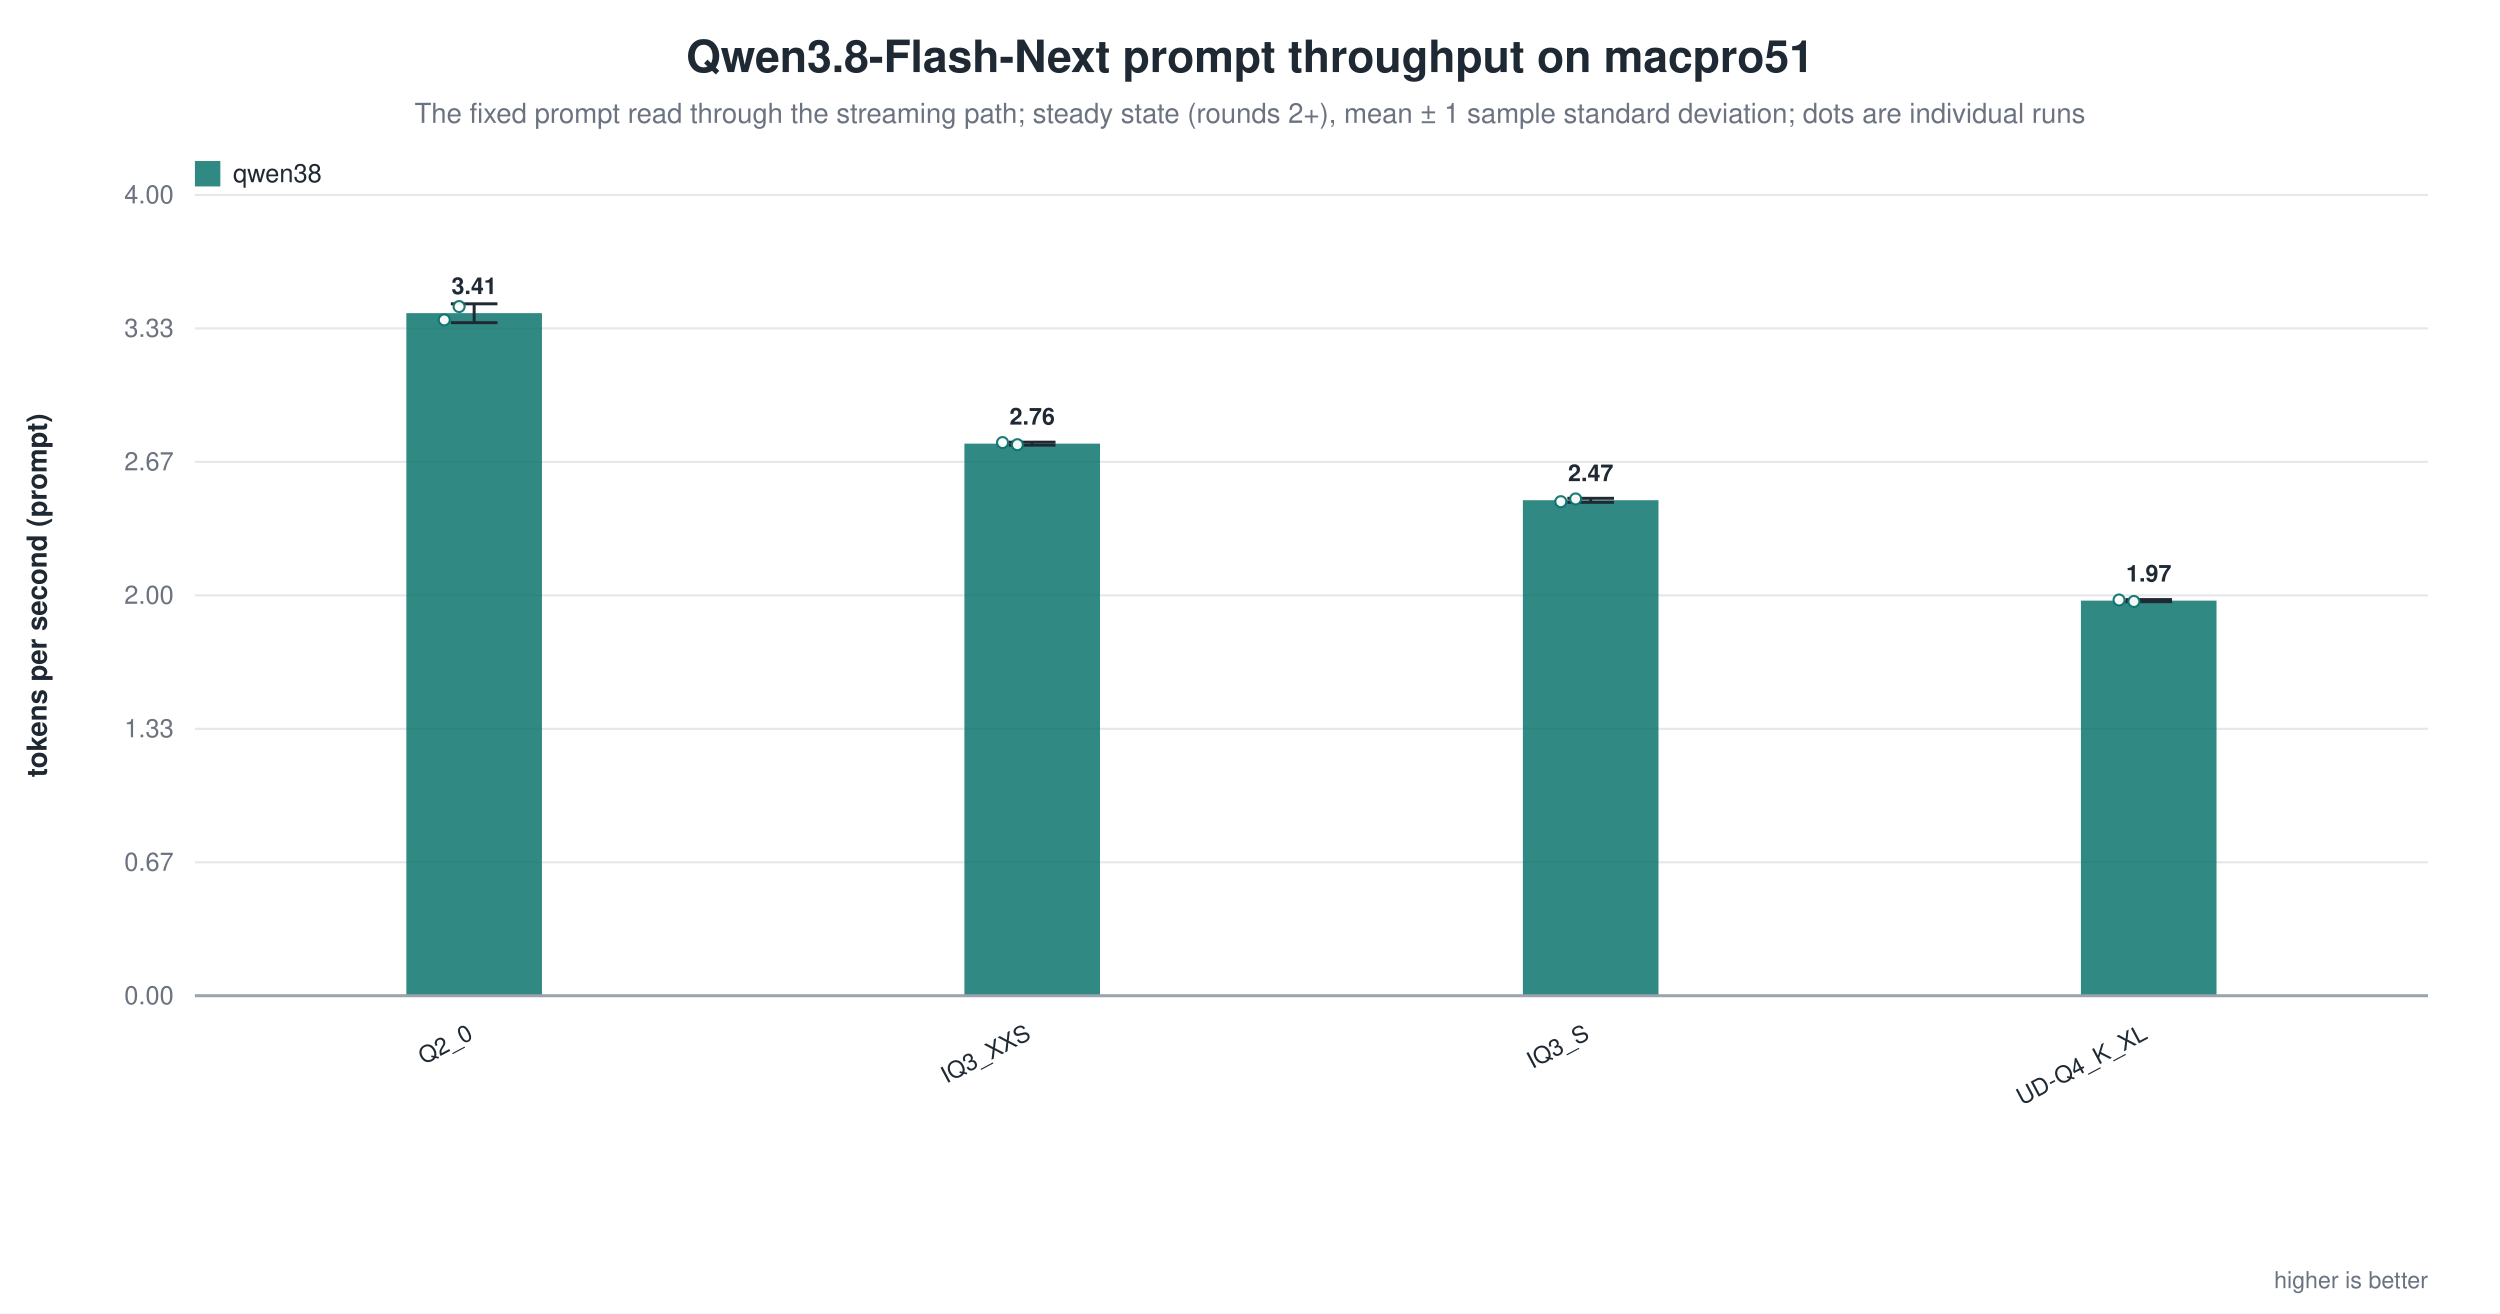
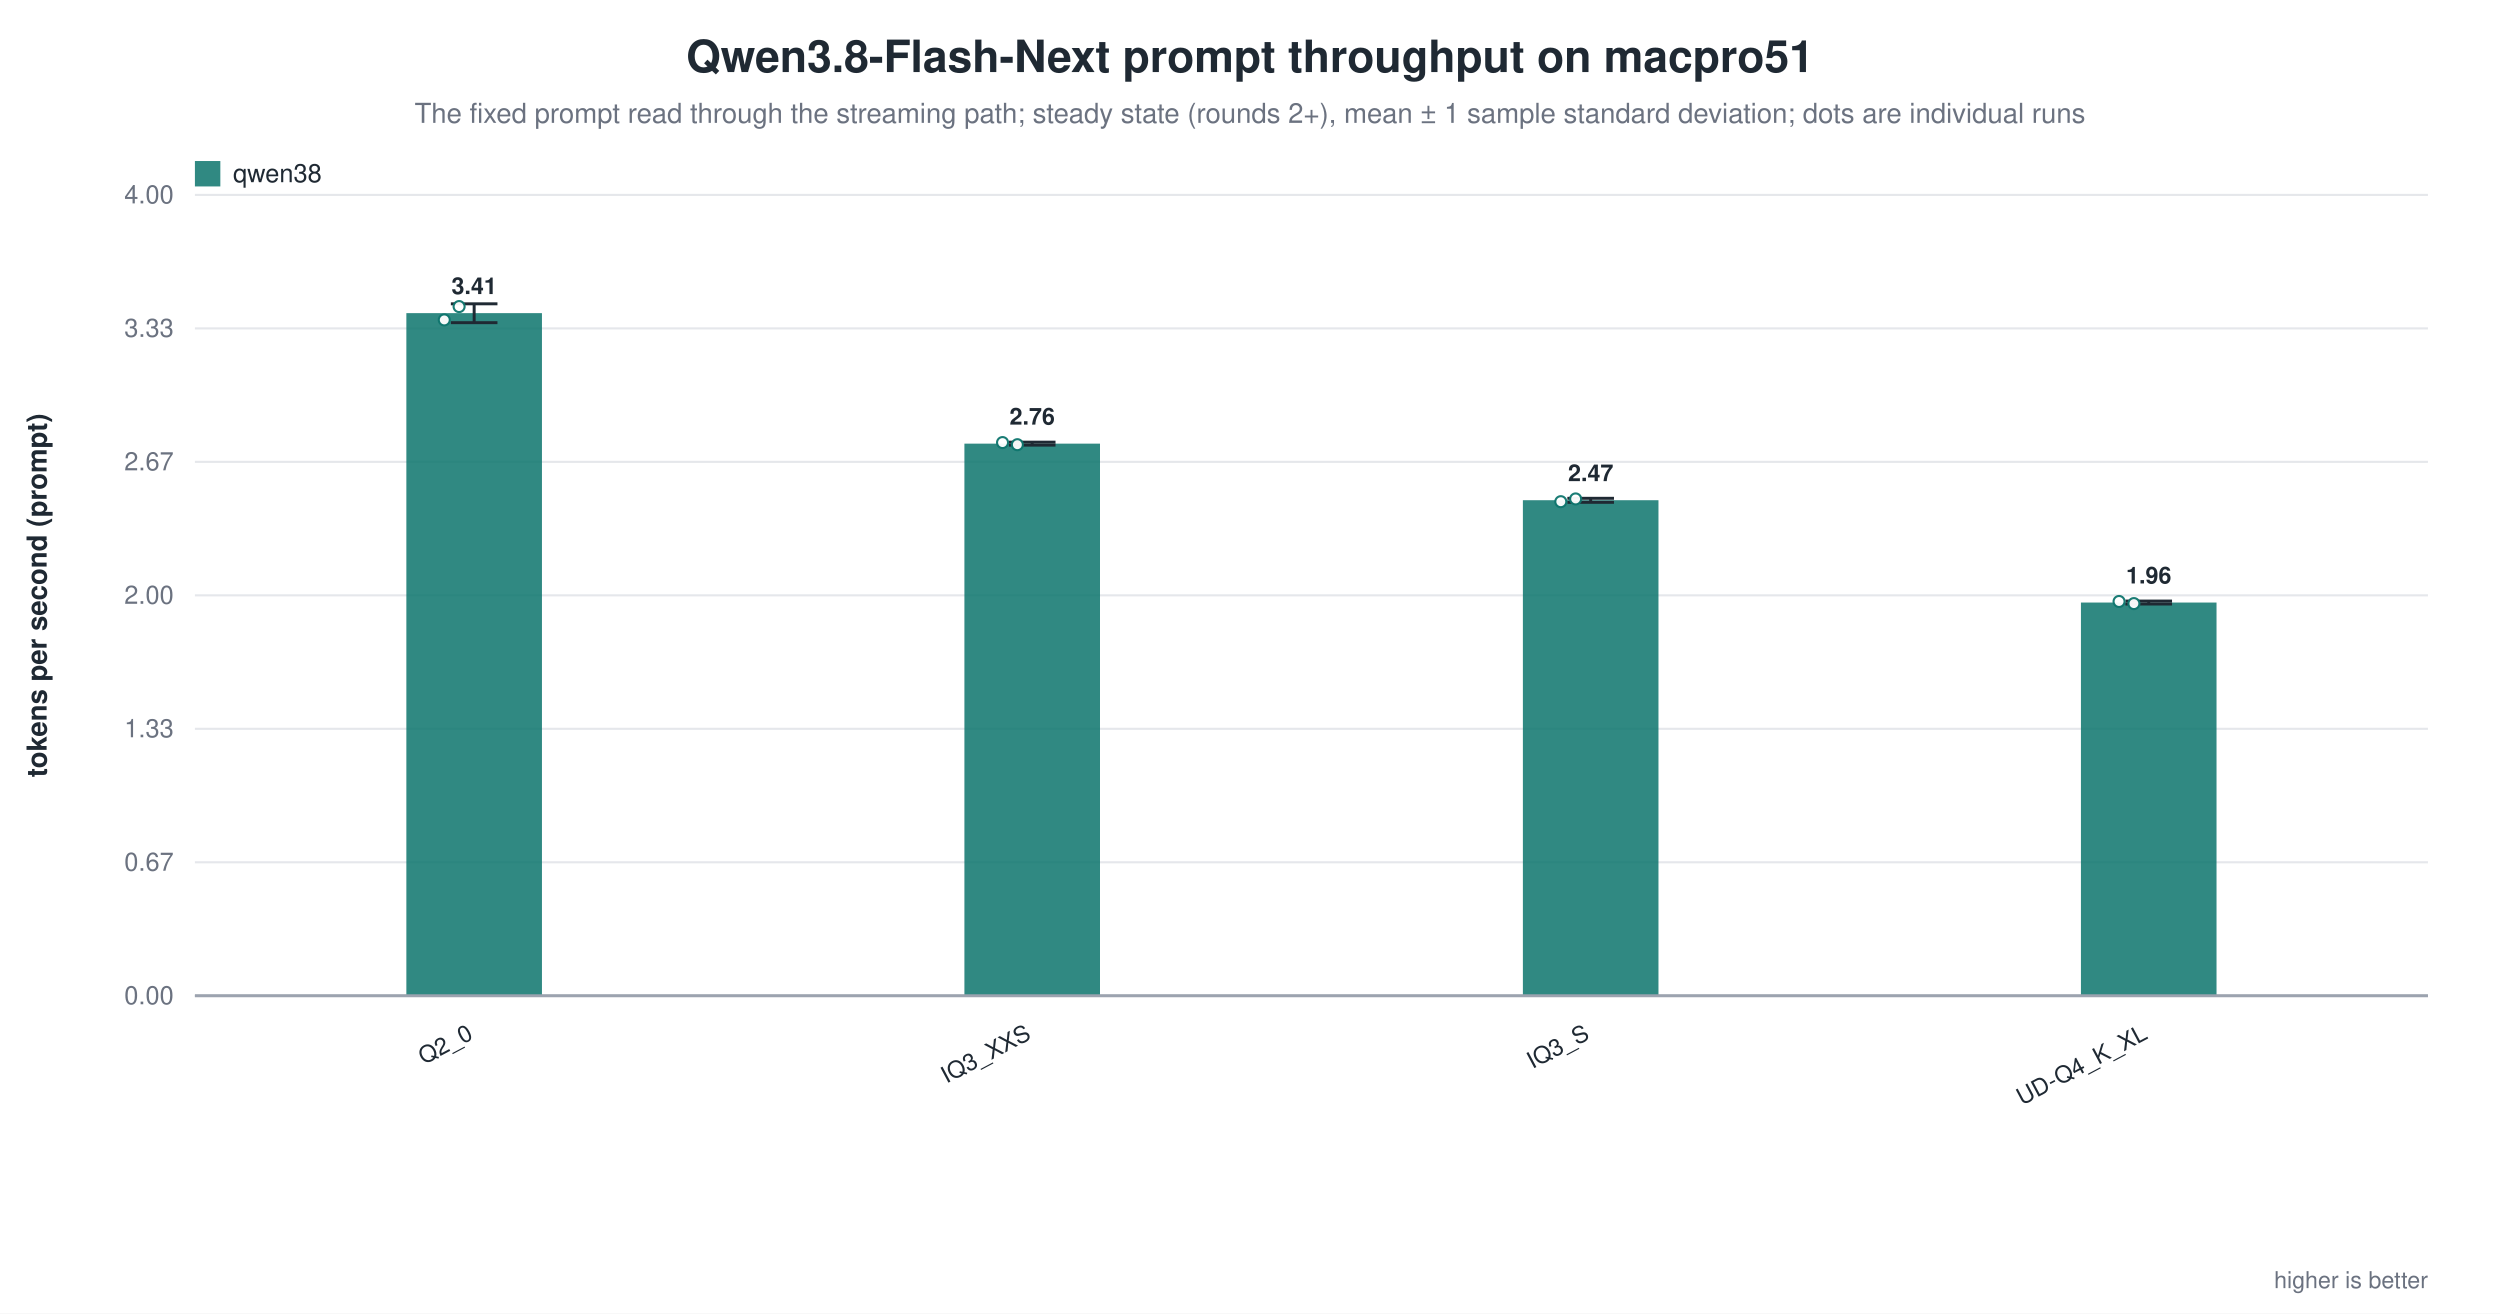
<svg xmlns="http://www.w3.org/2000/svg" width="1180" height="620" viewBox="0 0 1180 620" role="img" aria-label="Qwen3.8-Flash-Next prompt throughput on macpro51">
  <rect width="1180" height="620" fill="white" />
  <text x="590.0" y="34" text-anchor="middle" font-family="Helvetica, Arial, sans-serif" font-size="21" font-weight="600" fill="#1f2933">Qwen3.8-Flash-Next prompt throughput on macpro51</text>
  <text x="590.0" y="58" text-anchor="middle" font-family="Helvetica, Arial, sans-serif" font-size="13" fill="#6b7280">The fixed prompt read through the streaming path; steady state (rounds 2+), mean ± 1 sample standard deviation; dots are individual runs</text>
  <line x1="92.0" y1="470.0" x2="1146.0" y2="470.0" stroke="#9ca3af" stroke-width="1.0" />
  <text x="82.0" y="474.0" text-anchor="end" font-family="Helvetica, Arial, sans-serif" font-size="12" fill="#6b7280" font-weight="400">0.00</text>
  <line x1="92.0" y1="407.0" x2="1146.0" y2="407.0" stroke="#e5e7eb" stroke-width="1.0" />
  <text x="82.0" y="411.0" text-anchor="end" font-family="Helvetica, Arial, sans-serif" font-size="12" fill="#6b7280" font-weight="400">0.67</text>
  <line x1="92.0" y1="344.0" x2="1146.0" y2="344.0" stroke="#e5e7eb" stroke-width="1.0" />
  <text x="82.0" y="348.0" text-anchor="end" font-family="Helvetica, Arial, sans-serif" font-size="12" fill="#6b7280" font-weight="400">1.33</text>
  <line x1="92.0" y1="281.0" x2="1146.0" y2="281.0" stroke="#e5e7eb" stroke-width="1.0" />
  <text x="82.0" y="285.0" text-anchor="end" font-family="Helvetica, Arial, sans-serif" font-size="12" fill="#6b7280" font-weight="400">2.00</text>
  <line x1="92.0" y1="218.0" x2="1146.0" y2="218.0" stroke="#e5e7eb" stroke-width="1.0" />
  <text x="82.0" y="222.0" text-anchor="end" font-family="Helvetica, Arial, sans-serif" font-size="12" fill="#6b7280" font-weight="400">2.67</text>
  <line x1="92.0" y1="155.0" x2="1146.0" y2="155.0" stroke="#e5e7eb" stroke-width="1.0" />
  <text x="82.0" y="159.0" text-anchor="end" font-family="Helvetica, Arial, sans-serif" font-size="12" fill="#6b7280" font-weight="400">3.33</text>
  <line x1="92.0" y1="92.0" x2="1146.0" y2="92.0" stroke="#e5e7eb" stroke-width="1.0" />
  <text x="82.0" y="96.0" text-anchor="end" font-family="Helvetica, Arial, sans-serif" font-size="12" fill="#6b7280" font-weight="400">4.00</text>
  <text x="22.0" y="281.0" text-anchor="middle" font-family="Helvetica, Arial, sans-serif" font-size="13" fill="#1f2933" font-weight="600" transform="rotate(-90.0 22.0 281.0)">tokens per second (prompt)</text>
  <rect x="191.8" y="147.8" width="64.0" height="322.2" fill="#0f766e" opacity="0.86" />
  <line x1="223.8" y1="143.4" x2="223.8" y2="152.3" stroke="#1f2933" stroke-width="1.4" />
  <line x1="212.8" y1="143.4" x2="234.8" y2="143.4" stroke="#1f2933" stroke-width="1.4" />
  <line x1="212.8" y1="152.3" x2="234.8" y2="152.3" stroke="#1f2933" stroke-width="1.4" />
  <circle cx="209.7" cy="151.0" r="2.6" fill="white" stroke="#0f766e" stroke-width="1.0" opacity="0.95" />
  <circle cx="216.7" cy="144.7" r="2.6" fill="white" stroke="#0f766e" stroke-width="1.0" opacity="0.95" />
  <text x="223.8" y="138.8" text-anchor="middle" font-family="Helvetica, Arial, sans-serif" font-size="11" fill="#1f2933" font-weight="600">3.41</text>
  <text x="223.8" y="490.0" text-anchor="end" font-family="Helvetica, Arial, sans-serif" font-size="11" fill="#1f2933" font-weight="500" transform="rotate(-28.0 223.8 490.0)">Q2_0</text>
  <rect x="455.2" y="209.4" width="64.0" height="260.6" fill="#0f766e" opacity="0.86" />
  <line x1="487.2" y1="208.7" x2="487.2" y2="210.1" stroke="#1f2933" stroke-width="1.4" />
  <line x1="476.2" y1="208.7" x2="498.2" y2="208.7" stroke="#1f2933" stroke-width="1.4" />
  <line x1="476.2" y1="210.1" x2="498.2" y2="210.1" stroke="#1f2933" stroke-width="1.4" />
  <circle cx="473.2" cy="208.9" r="2.6" fill="white" stroke="#0f766e" stroke-width="1.0" opacity="0.95" />
  <circle cx="480.2" cy="209.9" r="2.6" fill="white" stroke="#0f766e" stroke-width="1.0" opacity="0.95" />
  <text x="487.2" y="200.4" text-anchor="middle" font-family="Helvetica, Arial, sans-serif" font-size="11" fill="#1f2933" font-weight="600">2.76</text>
  <text x="487.2" y="490.0" text-anchor="end" font-family="Helvetica, Arial, sans-serif" font-size="11" fill="#1f2933" font-weight="500" transform="rotate(-28.0 487.2 490.0)">IQ3_XXS</text>
  <rect x="718.8" y="236.1" width="64.0" height="233.9" fill="#0f766e" opacity="0.86" />
  <line x1="750.8" y1="235.2" x2="750.8" y2="237.1" stroke="#1f2933" stroke-width="1.4" />
  <line x1="739.8" y1="235.2" x2="761.8" y2="235.2" stroke="#1f2933" stroke-width="1.4" />
  <line x1="739.8" y1="237.1" x2="761.8" y2="237.1" stroke="#1f2933" stroke-width="1.4" />
  <circle cx="736.7" cy="236.8" r="2.6" fill="white" stroke="#0f766e" stroke-width="1.0" opacity="0.95" />
  <circle cx="743.7" cy="235.5" r="2.6" fill="white" stroke="#0f766e" stroke-width="1.0" opacity="0.95" />
  <text x="750.8" y="227.1" text-anchor="middle" font-family="Helvetica, Arial, sans-serif" font-size="11" fill="#1f2933" font-weight="600">2.47</text>
  <text x="750.8" y="490.0" text-anchor="end" font-family="Helvetica, Arial, sans-serif" font-size="11" fill="#1f2933" font-weight="500" transform="rotate(-28.0 750.8 490.0)">IQ3_S</text>
-   <rect x="982.2" y="283.5" width="64.0" height="186.5" fill="#0f766e" opacity="0.86" />
-   <line x1="1014.2" y1="283.0" x2="1014.2" y2="284.0" stroke="#1f2933" stroke-width="1.4" />
-   <line x1="1003.2" y1="283.0" x2="1025.2" y2="283.0" stroke="#1f2933" stroke-width="1.4" />
-   <line x1="1003.2" y1="284.0" x2="1025.2" y2="284.0" stroke="#1f2933" stroke-width="1.4" />
-   <circle cx="1000.2" cy="283.2" r="2.6" fill="white" stroke="#0f766e" stroke-width="1.0" opacity="0.95" />
-   <circle cx="1007.2" cy="283.9" r="2.6" fill="white" stroke="#0f766e" stroke-width="1.0" opacity="0.95" />
-   <text x="1014.2" y="274.5" text-anchor="middle" font-family="Helvetica, Arial, sans-serif" font-size="11" fill="#1f2933" font-weight="600">1.97</text>
+   <rect x="982.2" y="284.4" width="64.0" height="185.6" fill="#0f766e" opacity="0.86" />
+   <line x1="1014.2" y1="283.7" x2="1014.2" y2="285.1" stroke="#1f2933" stroke-width="1.4" />
+   <line x1="1003.2" y1="283.7" x2="1025.2" y2="283.7" stroke="#1f2933" stroke-width="1.4" />
+   <line x1="1003.2" y1="285.1" x2="1025.2" y2="285.1" stroke="#1f2933" stroke-width="1.4" />
+   <circle cx="1000.2" cy="283.9" r="2.6" fill="white" stroke="#0f766e" stroke-width="1.0" opacity="0.95" />
+   <circle cx="1007.2" cy="284.9" r="2.6" fill="white" stroke="#0f766e" stroke-width="1.0" opacity="0.95" />
+   <text x="1014.2" y="275.4" text-anchor="middle" font-family="Helvetica, Arial, sans-serif" font-size="11" fill="#1f2933" font-weight="600">1.96</text>
  <text x="1014.2" y="490.0" text-anchor="end" font-family="Helvetica, Arial, sans-serif" font-size="11" fill="#1f2933" font-weight="500" transform="rotate(-28.0 1014.2 490.0)">UD-Q4_K_XL</text>
  <line x1="92.0" y1="470.0" x2="1146.0" y2="470.0" stroke="#9ca3af" stroke-width="1.4" />
  <rect x="92.0" y="76.0" width="12.0" height="12.0" fill="#0f766e" opacity="0.86" />
  <text x="110.0" y="86.0" text-anchor="start" font-family="Helvetica, Arial, sans-serif" font-size="12" fill="#1f2933" font-weight="500">qwen38</text>
  <text x="1146.0" y="608.0" text-anchor="end" font-family="Helvetica, Arial, sans-serif" font-size="11" fill="#6b7280" font-weight="400">higher is better</text>
</svg>
